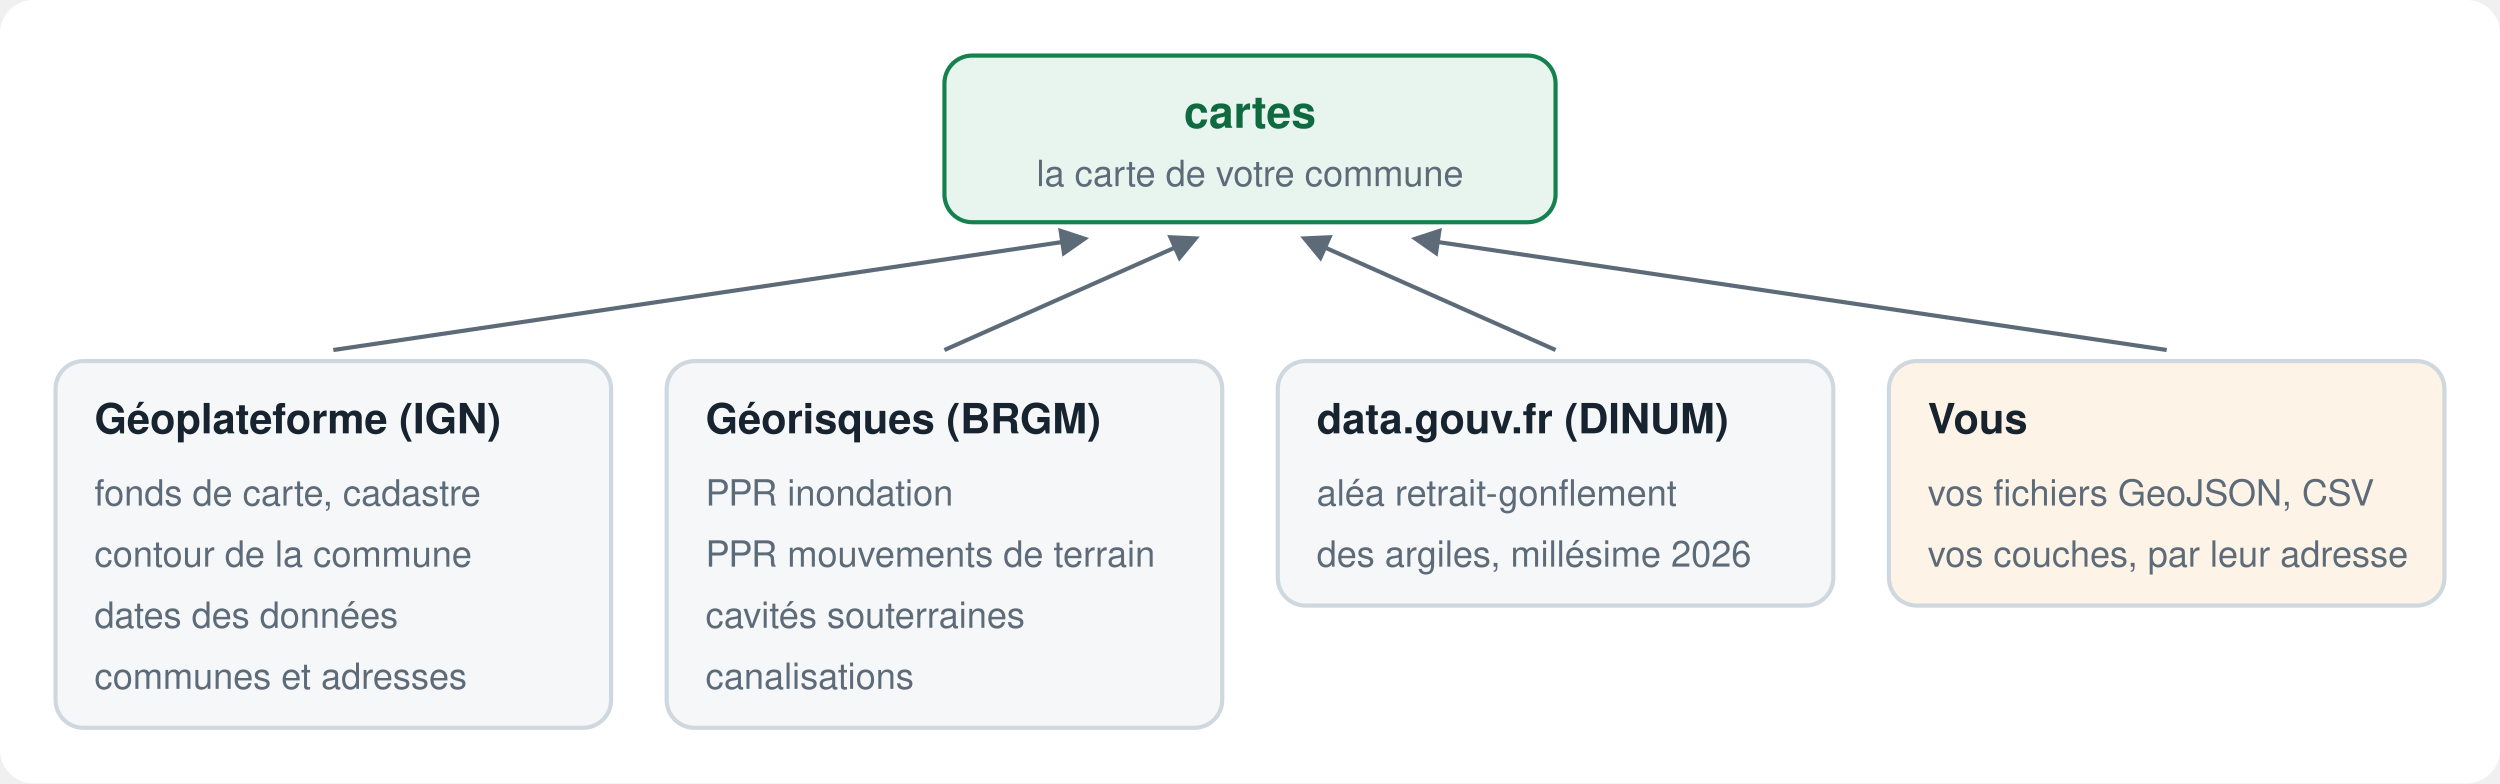
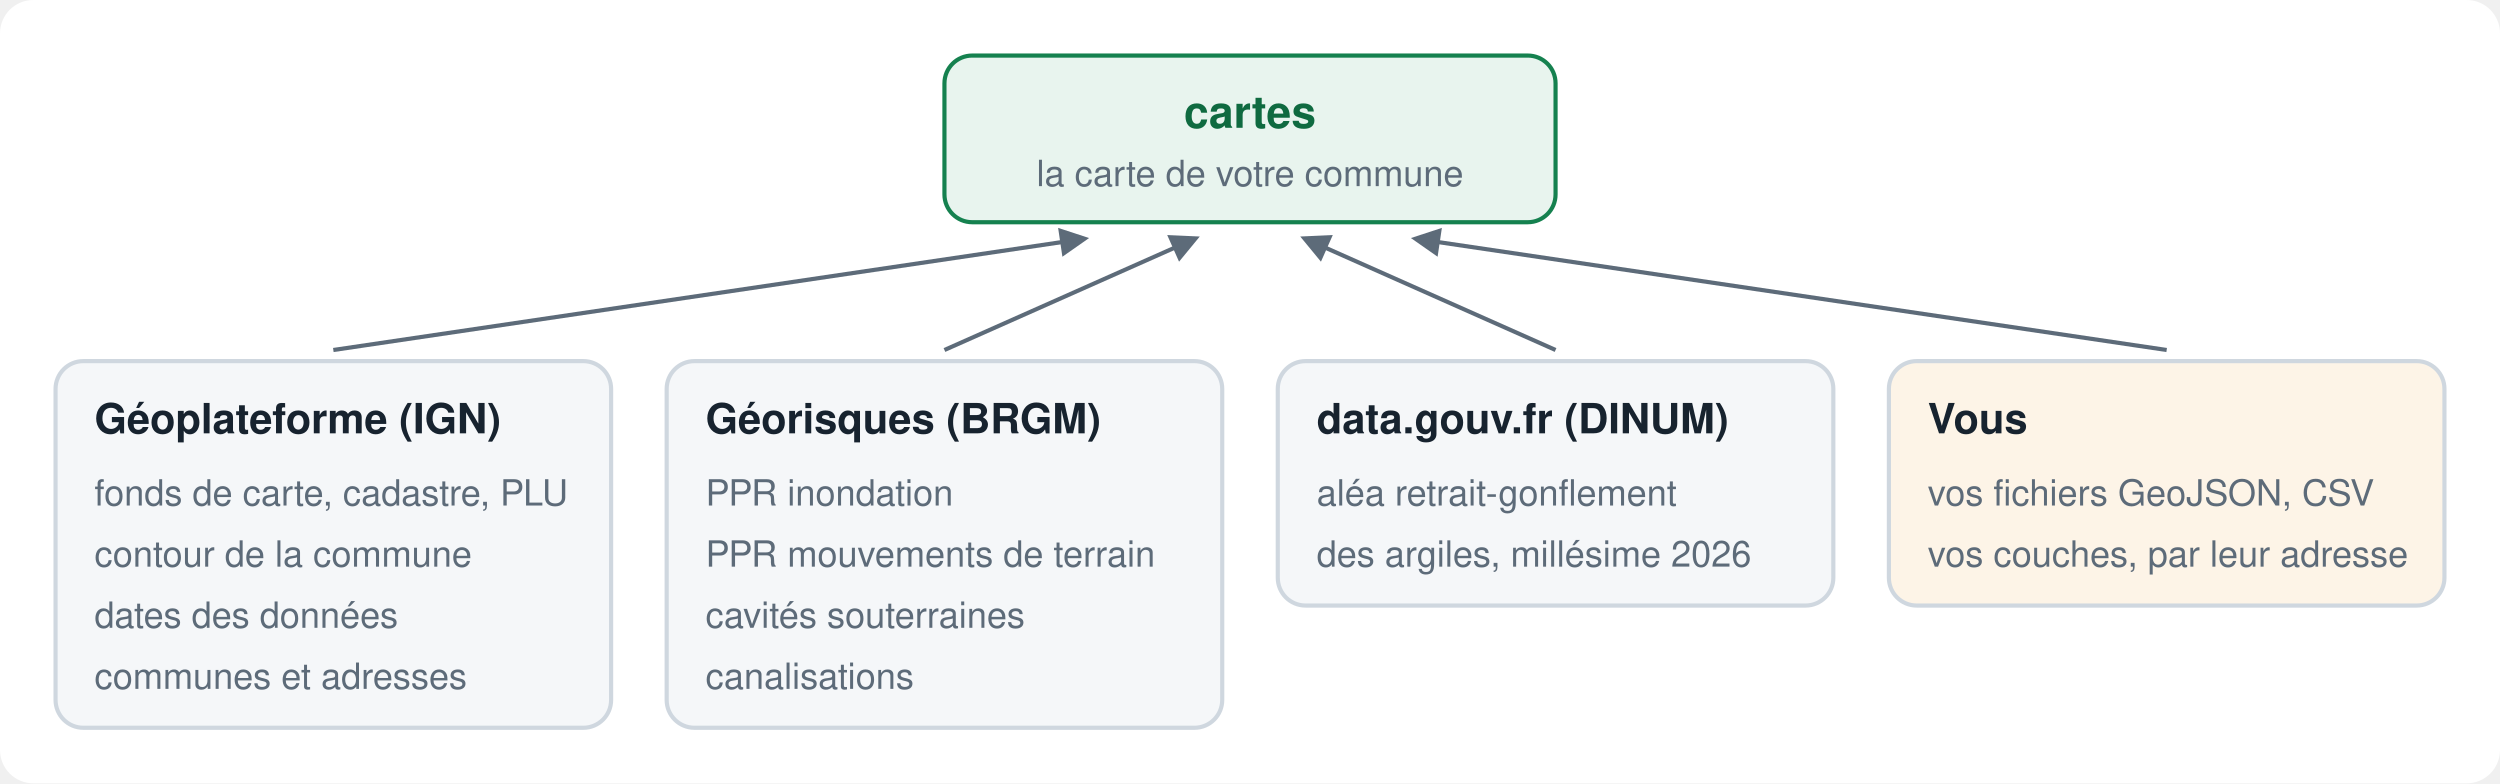
<svg xmlns="http://www.w3.org/2000/svg" width="900" height="282" viewBox="0 0 900 282" role="img" aria-label="Les services d'où viennent les données de la carte">
  <defs>
    <marker id="fl" viewBox="0 0 10 10" refX="8" refY="5" markerWidth="7" markerHeight="7" orient="auto">
      <path d="M0,0L10,5L0,10z" fill="#5d6b79" />
    </marker>
  </defs>
  <rect width="900" height="282" rx="12" fill="#ffffff" />
  <rect x="340.0" y="20" width="220" height="60" rx="10" fill="#e8f4ee" stroke="#15814f" stroke-width="1.5" />
  <text x="450.0" y="46.0" text-anchor="middle" font-family="-apple-system, 'Segoe UI', Helvetica, Arial, sans-serif" font-size="16" font-weight="600" fill="#0f6a40">cartes</text>
  <text x="450.0" y="67.0" text-anchor="middle" font-family="-apple-system, 'Segoe UI', Helvetica, Arial, sans-serif" font-size="13" fill="#5d6b79">la carte de votre commune</text>
  <rect x="20" y="130" width="200" height="132" rx="10" fill="#f5f7f9" stroke="#cfd7df" stroke-width="1.5" />
  <text x="34" y="156" font-family="-apple-system, 'Segoe UI', Helvetica, Arial, sans-serif" font-size="15" font-weight="600" fill="#17232f">Géoplateforme (IGN)</text>
-   <text x="34" y="182" font-family="-apple-system, 'Segoe UI', Helvetica, Arial, sans-serif" font-size="13" fill="#5d6b79">fonds de carte, cadastre</text>
+   <text x="34" y="182" font-family="-apple-system, 'Segoe UI', Helvetica, Arial, sans-serif" font-size="13" fill="#5d6b79">fonds de carte, cadastre, PLU</text>
  <text x="34" y="204" font-family="-apple-system, 'Segoe UI', Helvetica, Arial, sans-serif" font-size="13" fill="#5d6b79">contour de la commune</text>
  <text x="34" y="226" font-family="-apple-system, 'Segoe UI', Helvetica, Arial, sans-serif" font-size="13" fill="#5d6b79">dates des données</text>
  <text x="34" y="248" font-family="-apple-system, 'Segoe UI', Helvetica, Arial, sans-serif" font-size="13" fill="#5d6b79">communes et adresses</text>
  <path d="M120.0,126L390.0,86" stroke="#5d6b79" stroke-width="1.5" marker-end="url(#fl)" />
  <rect x="240" y="130" width="200" height="132" rx="10" fill="#f5f7f9" stroke="#cfd7df" stroke-width="1.5" />
  <text x="254" y="156" font-family="-apple-system, 'Segoe UI', Helvetica, Arial, sans-serif" font-size="15" font-weight="600" fill="#17232f">Géorisques (BRGM)</text>
  <text x="254" y="182" font-family="-apple-system, 'Segoe UI', Helvetica, Arial, sans-serif" font-size="13" fill="#5d6b79">PPR inondation</text>
  <text x="254" y="204" font-family="-apple-system, 'Segoe UI', Helvetica, Arial, sans-serif" font-size="13" fill="#5d6b79">PPR mouvements de terrain</text>
  <text x="254" y="226" font-family="-apple-system, 'Segoe UI', Helvetica, Arial, sans-serif" font-size="13" fill="#5d6b79">cavités souterraines</text>
  <text x="254" y="248" font-family="-apple-system, 'Segoe UI', Helvetica, Arial, sans-serif" font-size="13" fill="#5d6b79">canalisations</text>
  <path d="M340.0,126L430.0,86" stroke="#5d6b79" stroke-width="1.5" marker-end="url(#fl)" />
  <rect x="460" y="130" width="200" height="88" rx="10" fill="#f5f7f9" stroke="#cfd7df" stroke-width="1.5" />
  <text x="474" y="156" font-family="-apple-system, 'Segoe UI', Helvetica, Arial, sans-serif" font-size="15" font-weight="600" fill="#17232f">data.gouv.fr (DINUM)</text>
  <text x="474" y="182" font-family="-apple-system, 'Segoe UI', Helvetica, Arial, sans-serif" font-size="13" fill="#5d6b79">aléa retrait-gonflement</text>
  <text x="474" y="204" font-family="-apple-system, 'Segoe UI', Helvetica, Arial, sans-serif" font-size="13" fill="#5d6b79">des argiles, millésime 2026</text>
  <path d="M560.0,126L470.0,86" stroke="#5d6b79" stroke-width="1.5" marker-end="url(#fl)" />
  <rect x="680" y="130" width="200" height="88" rx="10" fill="#fdf4e7" stroke="#cfd7df" stroke-width="1.5" />
  <text x="694" y="156" font-family="-apple-system, 'Segoe UI', Helvetica, Arial, sans-serif" font-size="15" font-weight="600" fill="#17232f">Vous</text>
  <text x="694" y="182" font-family="-apple-system, 'Segoe UI', Helvetica, Arial, sans-serif" font-size="13" fill="#5d6b79">vos fichiers GeoJSON, CSV</text>
  <text x="694" y="204" font-family="-apple-system, 'Segoe UI', Helvetica, Arial, sans-serif" font-size="13" fill="#5d6b79">vos couches, par leur adresse</text>
  <path d="M780.0,126L510.0,86" stroke="#5d6b79" stroke-width="1.5" marker-end="url(#fl)" />
</svg>
